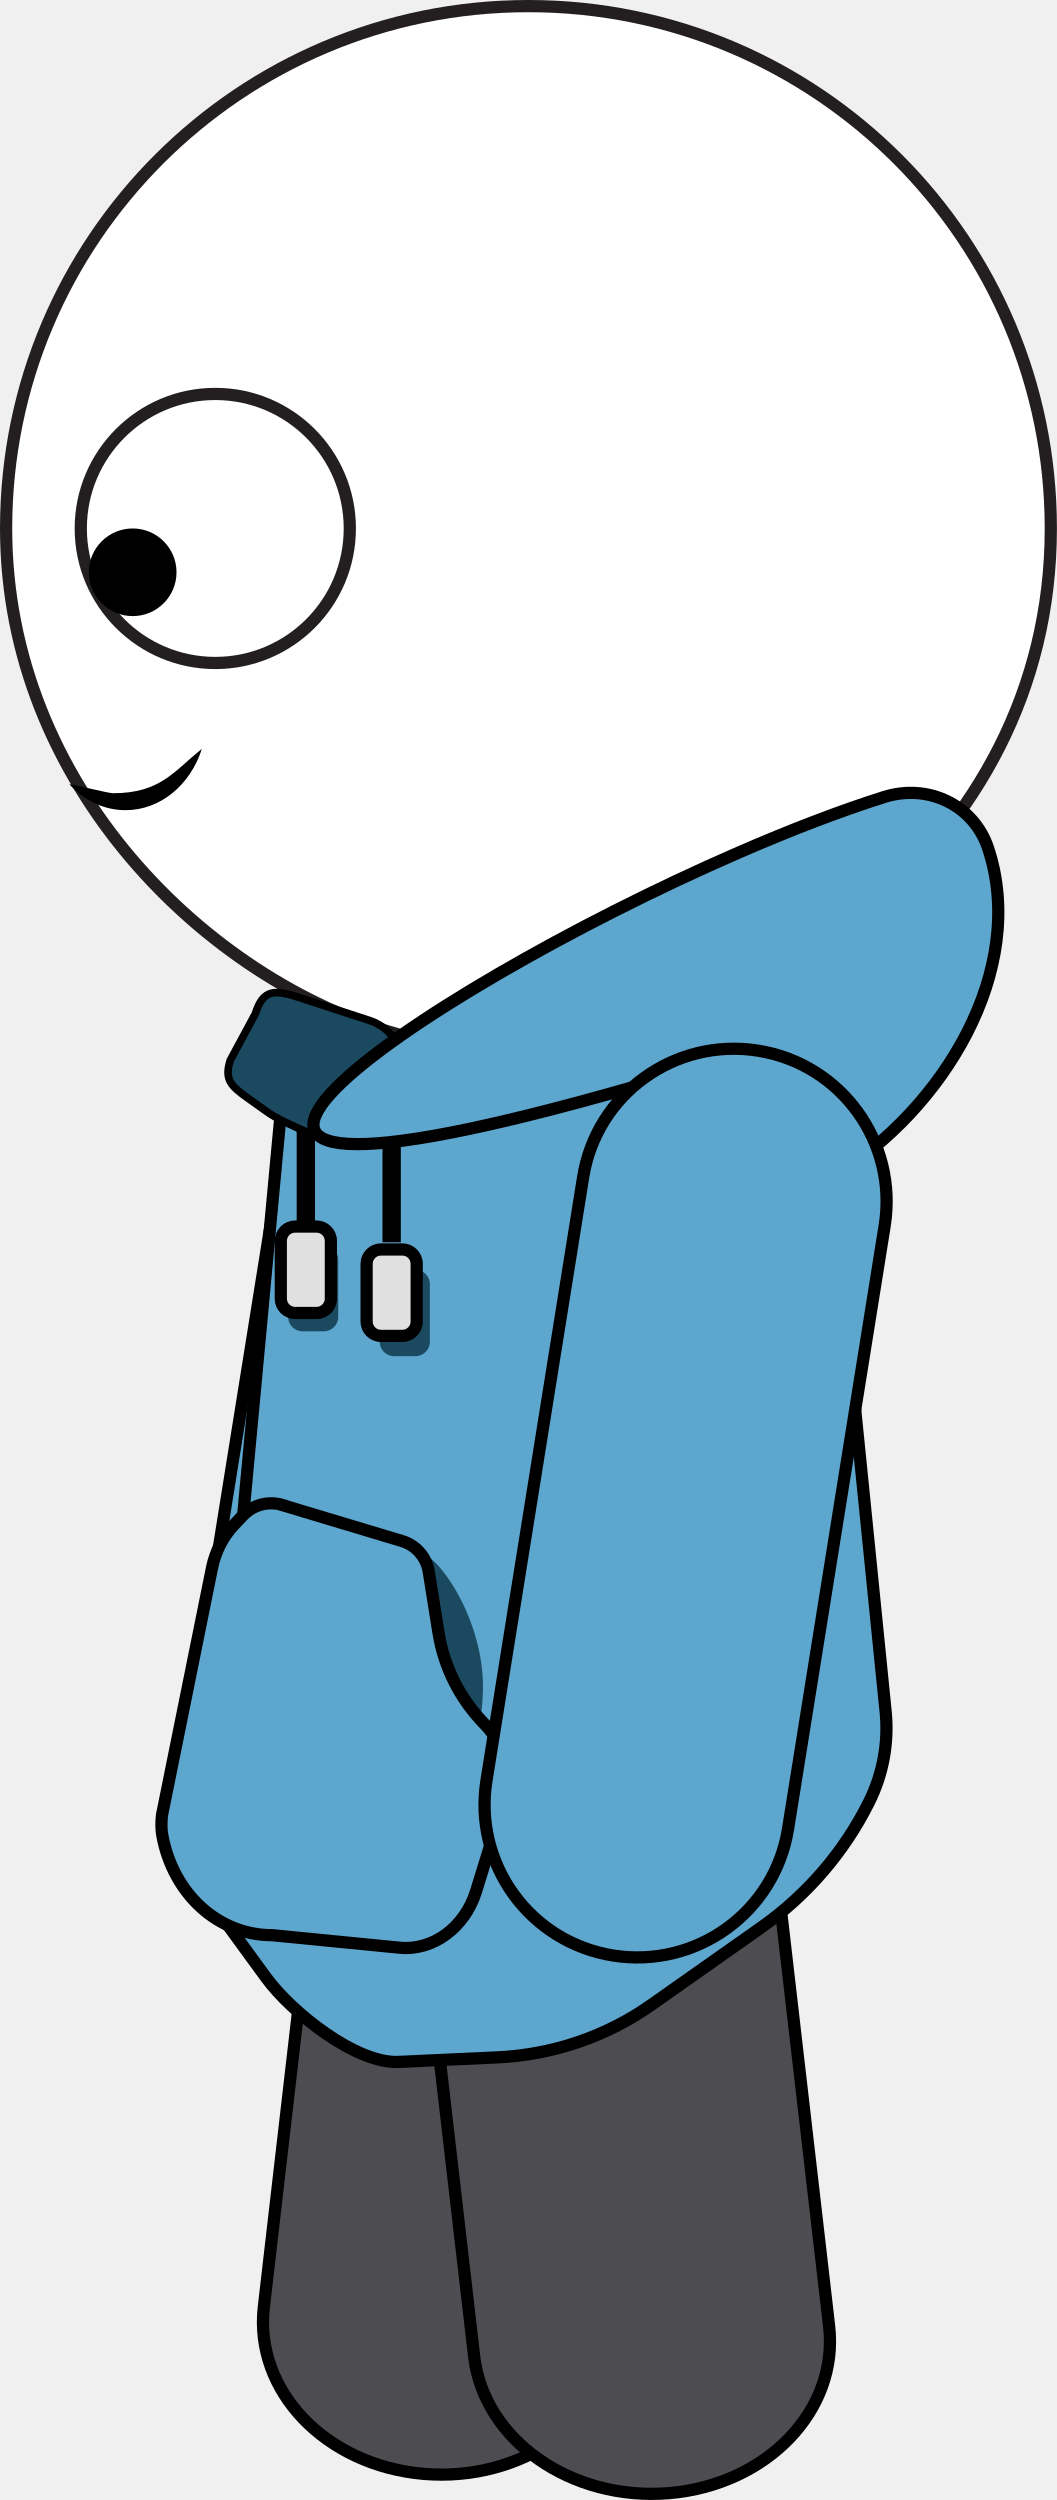
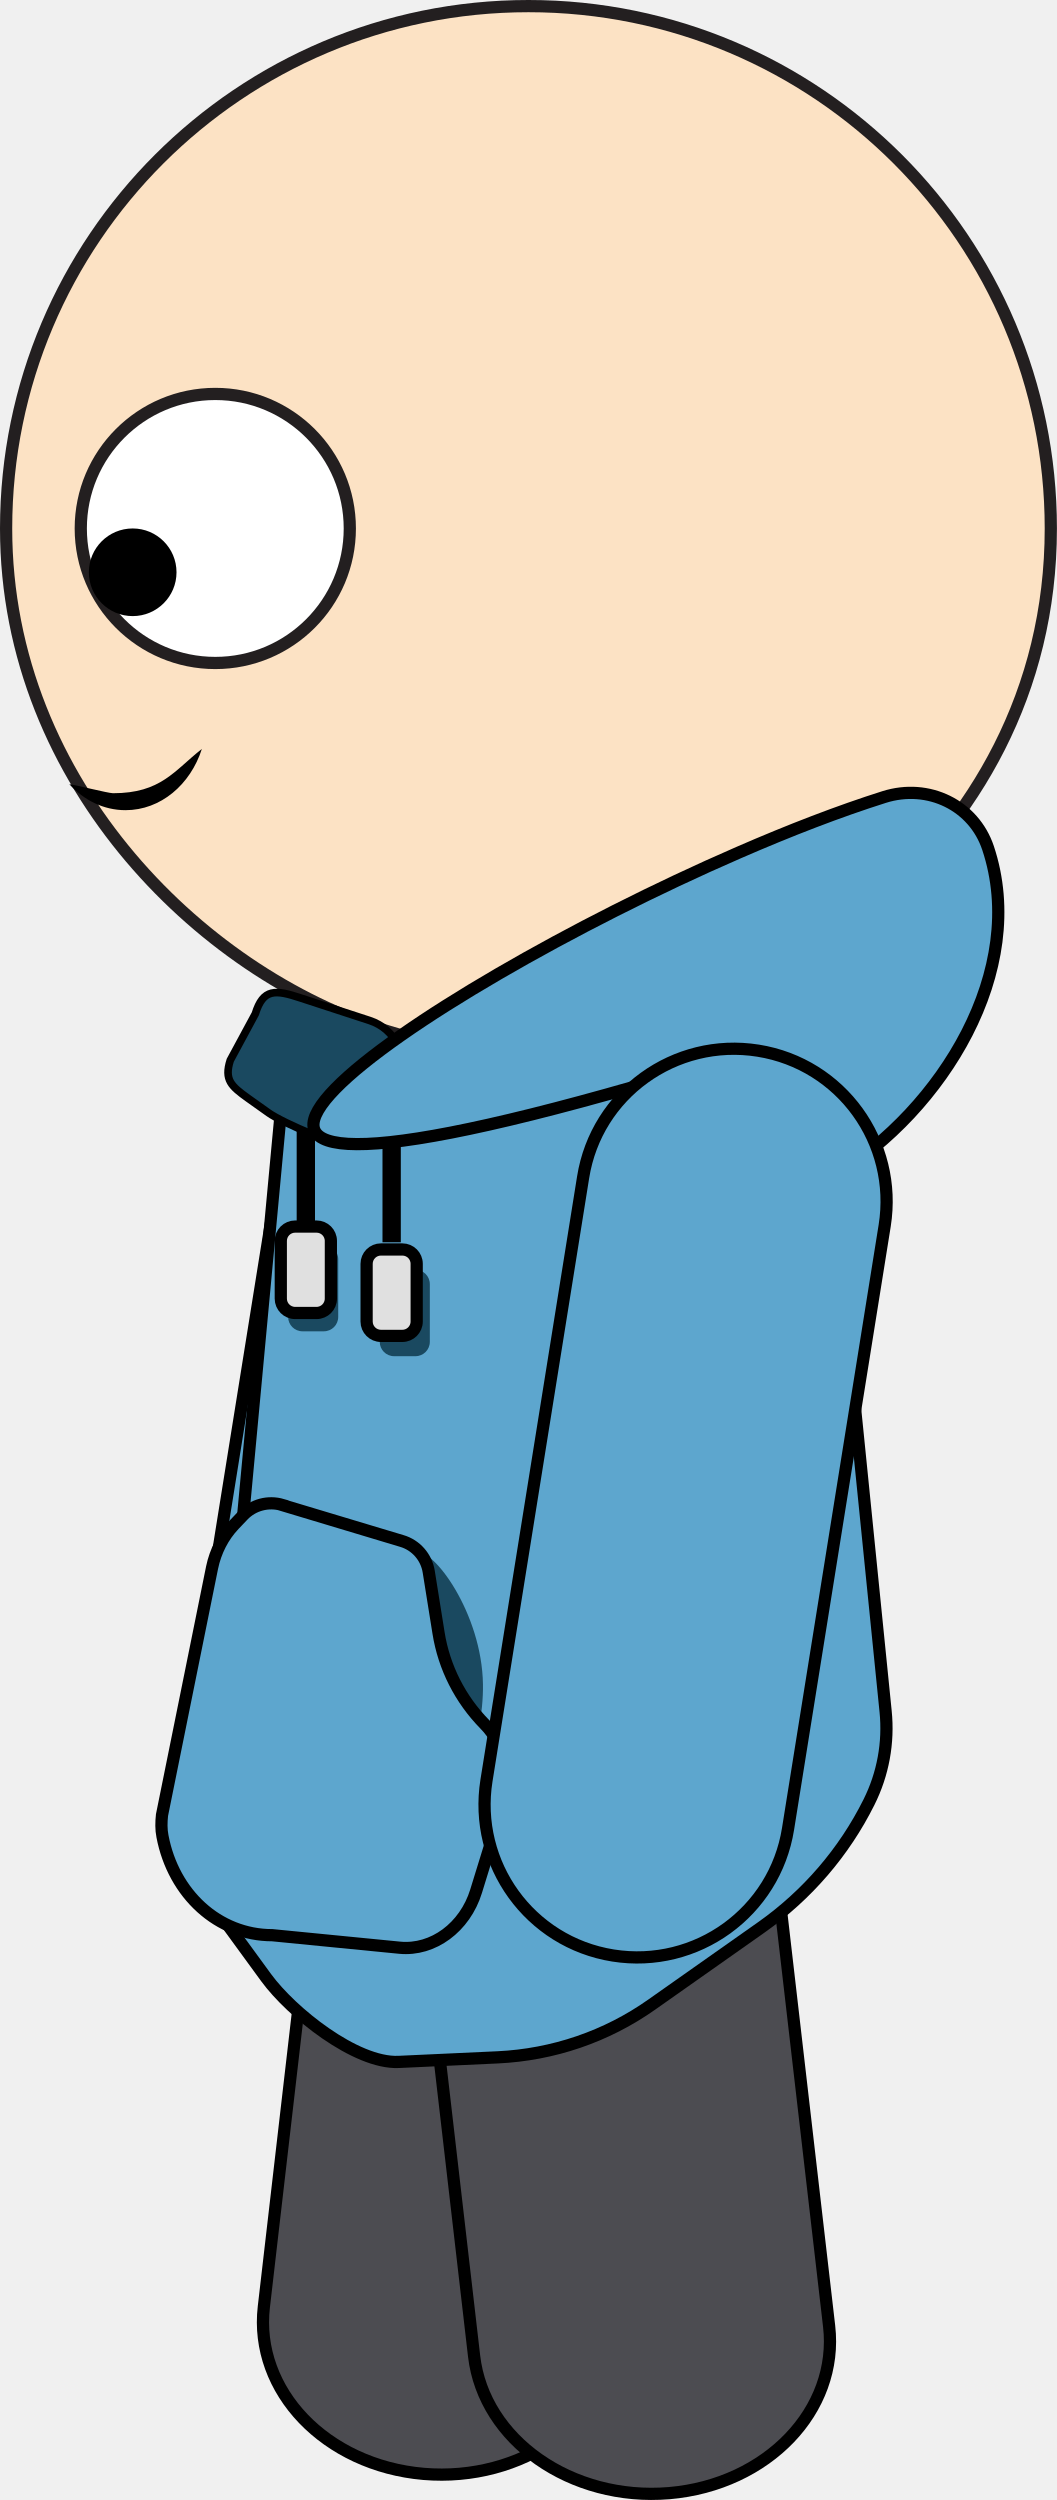
<svg xmlns="http://www.w3.org/2000/svg" id="Layer_1" data-name="Layer 1" viewBox="0 0 69.22 163.73">
  <defs>
    <style>
      .cls-1 {
        stroke-miterlimit: 10;
        stroke-width: .8px;
      }

      .cls-1, .cls-2, .cls-3, .cls-4, .cls-5 {
        stroke: #000;
      }

      .cls-1, .cls-3 {
        fill: #5da6ce;
      }

      .cls-2 {
        fill: #4c4c51;
      }

-       .cls-2, .cls-3, .cls-4, .cls-5, .cls-6 {
+       .cls-2, .cls-3, .cls-4, .cls-6, .cls-5, .cls-7 {
        stroke-miterlimit: 10;
      }

-       .cls-2, .cls-3, .cls-5, .cls-6 {
+       .cls-2, .cls-3, .cls-6, .cls-5, .cls-7 {
        stroke-width: .8px;
      }

-       .cls-7, .cls-8 {
+       .cls-8, .cls-9 {
        stroke-width: 0px;
      }

      .cls-4 {
        stroke-width: .5px;
      }

-       .cls-4, .cls-8 {
+       .cls-4, .cls-9 {
        fill: #1a4960;
+       }
+ 
+       .cls-6 {
+         fill: #fce2c4;
+       }
+ 
+       .cls-6, .cls-7 {
+         stroke: #231f20;
      }

      .cls-5 {
        fill: #e0e0e0;
      }

-       .cls-6 {
+       .cls-7 {
        fill: #fff;
-         stroke: #231f20;
      }
    </style>
  </defs>
  <path id="left-arm" class="cls-1" d="m37.93,80.55l-5.06,31.54c-.87,5.45-6,9.16-11.46,8.29h0c-5.45-.87-9.16-6-8.29-11.46l5.06-31.54c.87-5.45,6-9.16,11.46-8.29h0c5.45.87,9.16,6,8.29,11.46Z" />
  <path id="left-leg" class="cls-2" d="m17.28,151.08l4.93-42.56c.64-5.5,6.36-9.51,12.78-8.97h0c6.42.55,11.11,5.44,10.47,10.94l-4.93,42.56c-.64,5.5-6.36,9.51-12.78,8.97h0c-6.42-.55-11.11-5.44-10.47-10.94Z" />
  <path id="right-leg" class="cls-2" d="m54.3,152.34l-5.47-47.23c-.64-5.5-6.36-9.51-12.78-8.97h0c-6.42.55-11.11,5.44-10.47,10.94l5.47,47.23c.64,5.5,6.36,9.51,12.78,8.97h0c6.42-.55,11.11-5.44,10.47-10.94Z" />
  <g>
    <path class="cls-6" d="m34.61.4c18.89,0,34.21,15.32,34.21,34.21,0,21.43-20.14,33.66-34.21,34.21-1.12.04-4.41.1-8.55-1.08C13.58,64.2.4,51.45.4,34.61c0-18.89,15.32-34.21,34.21-34.21Z" />
-     <circle class="cls-6" cx="14.1" cy="34.61" r="8.81" />
-     <circle class="cls-7" cx="8.69" cy="37.48" r="2.87" />
-     <path class="cls-7" d="m4.54,51.36c.96,1.05,2.25,1.7,3.68,1.7,2.3,0,4.25-1.67,5-4.01-1.81,1.42-2.67,2.9-5.82,2.9-.31,0-2.55-.57-2.86-.59Z" />
+     <circle class="cls-7" cx="14.1" cy="34.61" r="8.81" />
+     <circle class="cls-8" cx="8.69" cy="37.48" r="2.87" />
+     <path class="cls-8" d="m4.54,51.36c.96,1.05,2.25,1.7,3.68,1.7,2.3,0,4.25-1.67,5-4.01-1.81,1.42-2.67,2.9-5.82,2.9-.31,0-2.55-.57-2.86-.59Z" />
  </g>
  <g>
    <g>
      <path class="cls-3" d="m13.52,124.16l2-20.56,2.85-30.54,30.62-7.9,5.18,8.95,3.83,37.97c.21,2.05-.17,4.11-1.09,5.95h0c-1.63,3.27-4.05,6.08-7.04,8.19l-7.18,5.06c-2.97,2.1-6.47,3.29-10.1,3.46l-6.49.3c-2.8.12-7.01-3.25-8.67-5.52l-3.91-5.36" />
-       <rect class="cls-8" x="18.87" y="81.53" width="3.28" height="5.66" rx=".94" ry=".94" />
-       <rect class="cls-7" x="19.43" y="71.36" width="1.2" height="9" />
+       <rect class="cls-9" x="18.87" y="81.53" width="3.28" height="5.66" rx=".94" ry=".94" />
+       <rect class="cls-8" x="19.43" y="71.36" width="1.2" height="9" />
      <rect class="cls-5" x="18.39" y="80.33" width="3.28" height="5.66" rx=".94" ry=".94" />
    </g>
    <path class="cls-4" d="m26.21,70.86h0c.58-1.66-.32-3.47-1.99-4.02l-4.53-1.48c-1.66-.55-2.45-.63-2.97,1.04l-1.64,3.04c-.41,1.29.07,1.7,1.17,2.49l1.35.96c.87.62,4.86,2.43,5.85,2.04l.96-2.19c.84-.34,1.5-1.02,1.8-1.88Z" />
-     <path class="cls-8" d="m26.87,106.3c.42,4.13,2.26,8.75,3.47,8.6.89-.11,1.32-2.8,1.29-4.59-.07-4.67-3.29-9-4.38-8.62-.82.29-.52,3.27-.38,4.61Z" />
+     <path class="cls-9" d="m26.87,106.3c.42,4.13,2.26,8.75,3.47,8.6.89-.11,1.32-2.8,1.29-4.59-.07-4.67-3.29-9-4.38-8.62-.82.29-.52,3.27-.38,4.61Z" />
    <g>
-       <rect class="cls-8" x="24.87" y="83.16" width="3.28" height="5.66" rx=".94" ry=".94" />
-       <rect class="cls-7" x="25.05" y="71.36" width="1.2" height="10" />
+       <rect class="cls-9" x="24.87" y="83.16" width="3.28" height="5.66" rx=".94" ry=".94" />
+       <rect class="cls-8" x="25.05" y="71.36" width="1.2" height="10" />
      <rect class="cls-5" x="24.01" y="81.83" width="3.28" height="5.66" rx=".94" ry=".94" />
    </g>
    <path class="cls-3" d="m18.49,98.57l7.82,2.35c.93.27,1.62,1.06,1.77,2.02l.64,4c.36,2.27,1.43,4.36,3.03,5.99,1.36,1.38,1.81,3.59,1.08,5.58l-1.65,5.35c-.73,2.37-2.82,3.91-5,3.7l-8.35-.82c-3.54,0-6.47-2.69-7.19-6.48-.09-.45-.08-.92-.03-1.39l3.28-16.21c.22-1.06.72-2.04,1.44-2.8l.59-.62c.66-.69,1.65-.95,2.57-.68h0Z" />
    <path class="cls-3" d="m57.9,52.2c-2.91.92-6.18,2.18-9.53,3.64-21.49,9.34-46.65,26.77-6.82,15.33,2.47-.71,5.15-.21,7.2,1.34,2.64,2,5.91,4.47,5.91,4.47,7.06-4.29,12.71-13.45,10.05-21.44-.93-2.79-3.9-4.26-6.81-3.34Z" />
  </g>
  <path id="right-arm" class="cls-1" d="m57.94,80.27l-6.33,39.51c-.87,5.45-6,9.16-11.46,8.29h0c-5.45-.87-9.16-6-8.29-11.46l6.33-39.51c.87-5.45,6-9.16,11.46-8.29h0c5.45.87,9.16,6,8.29,11.46Z" />
</svg>
